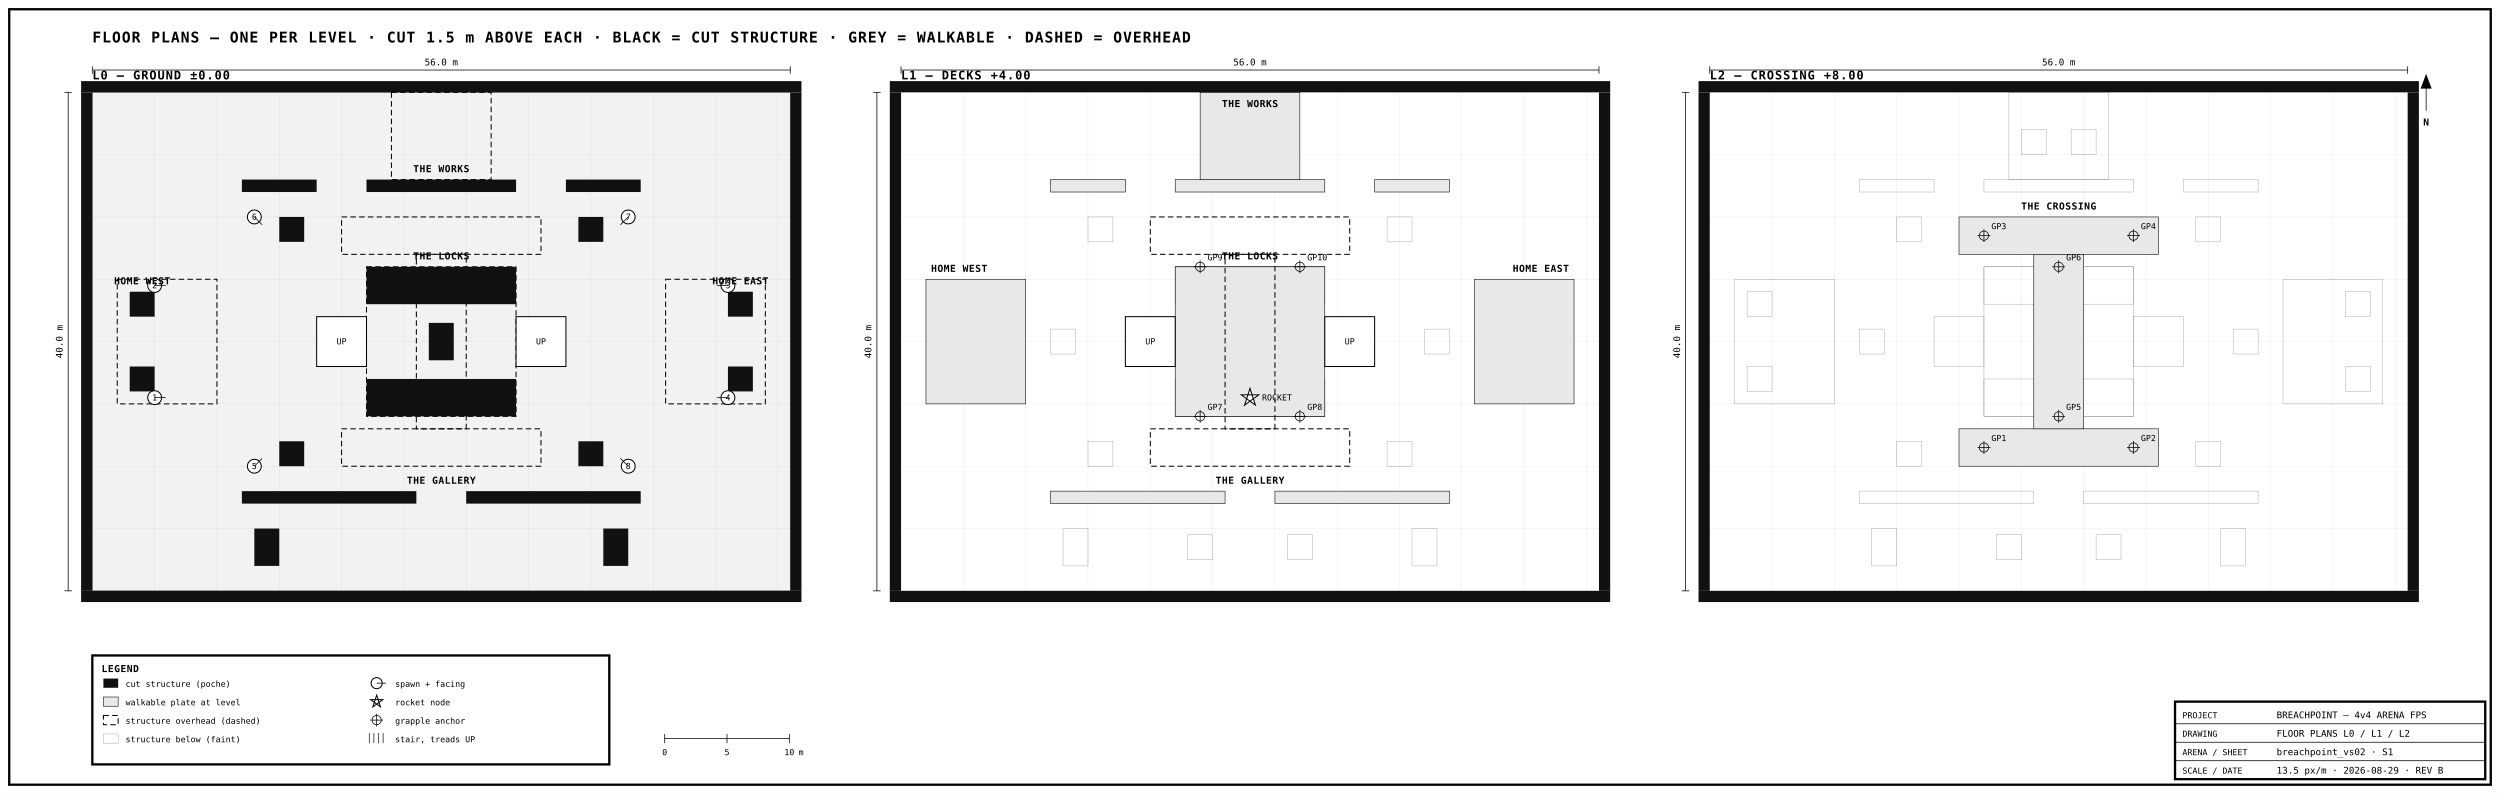
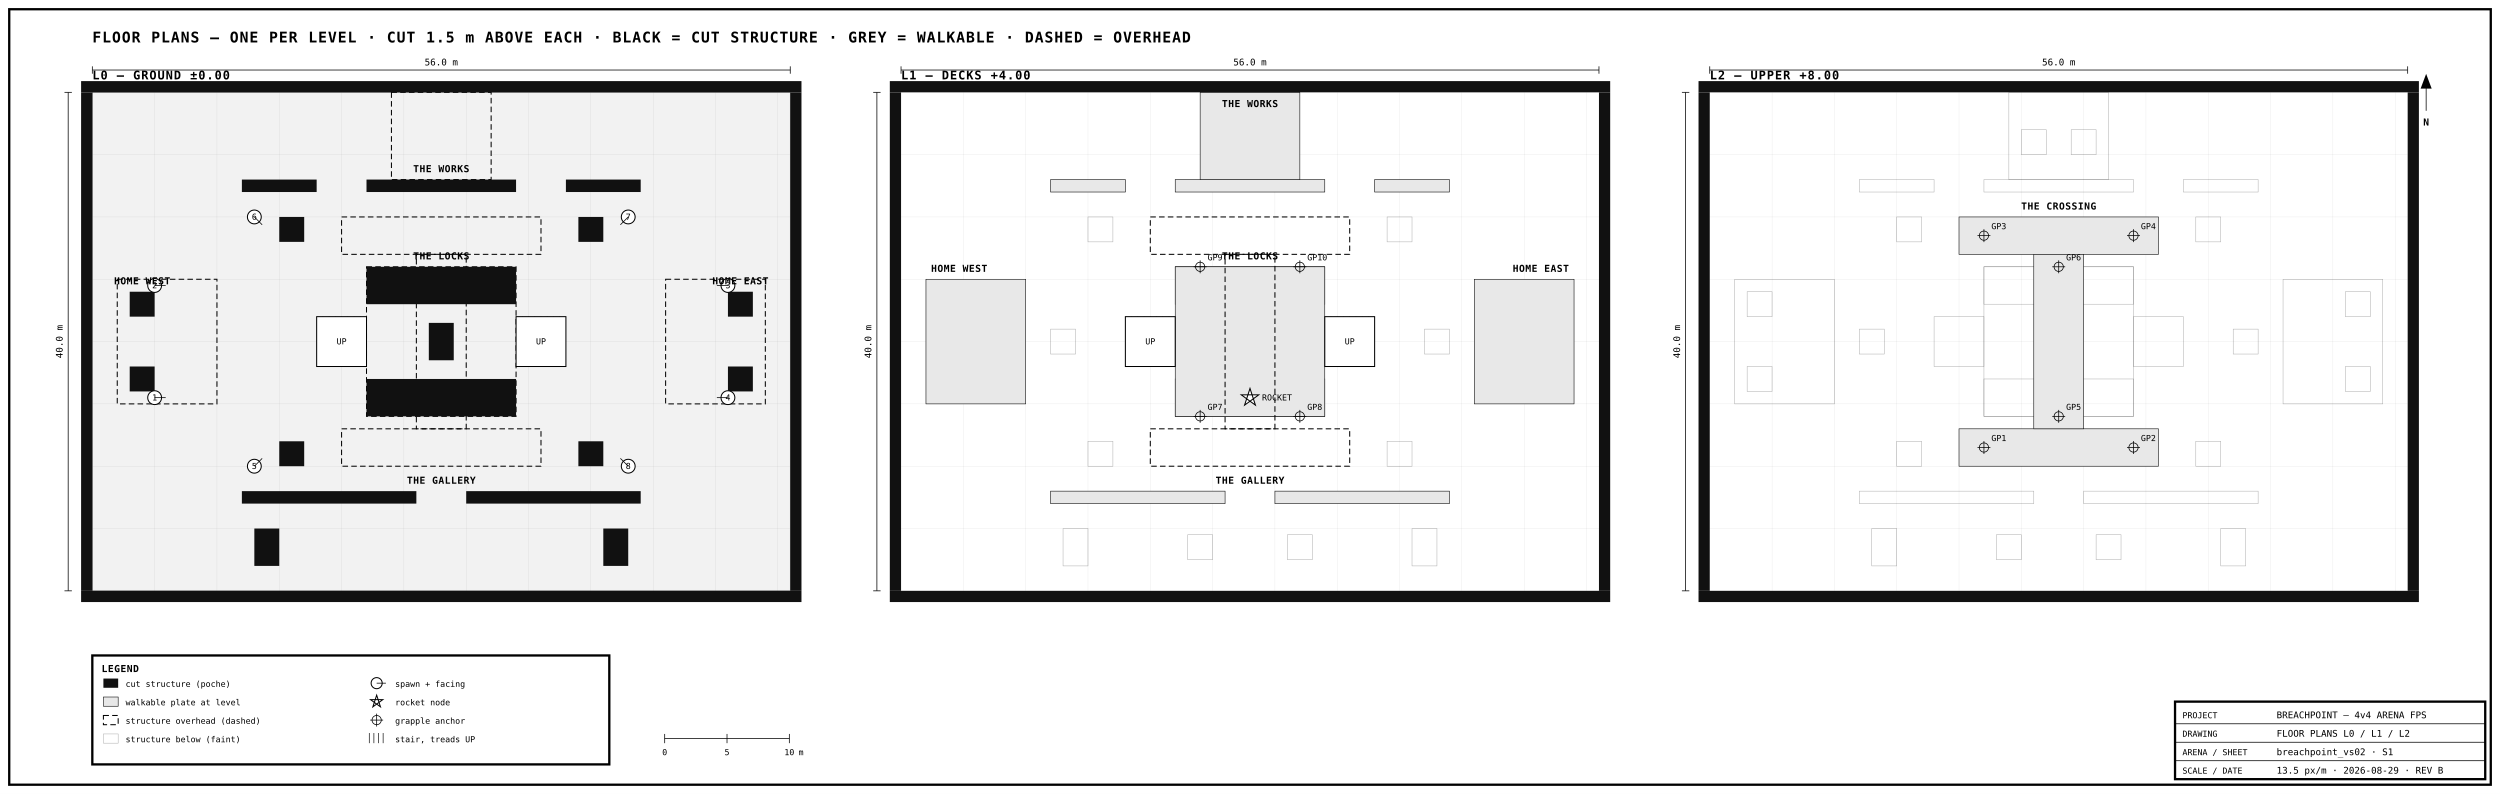
<svg xmlns="http://www.w3.org/2000/svg" width="2708" height="860" viewBox="0 0 2708 860">
  <style>
  .paper{fill:#ffffff}
  .frame{fill:none;stroke:#000;stroke-width:2.5}
  .grid{stroke:#000;stroke-width:0.3;opacity:0.13}
  .poche{fill:#111111;stroke:none}
  .floor{fill:#e8e8e8;stroke:#000;stroke-width:0.6}
  .below{fill:none;stroke:#000;stroke-width:0.5;opacity:0.35}
  .over{fill:none;stroke:#000;stroke-width:1.1;stroke-dasharray:6 3.5}
  .cover{fill:#ffffff;stroke:#000;stroke-width:1.1}
  .tread{stroke:#000;stroke-width:0.7}
  .dim{stroke:#000;stroke-width:0.8}
  .dimtext{font:10px monospace;fill:#000}
  .label{font:bold 10.5px monospace;fill:#000;letter-spacing:0.5px}
  .small{font:9px monospace;fill:#000}
  .big{font:bold 16px monospace;fill:#000;letter-spacing:1px}
  .panel{font:bold 13px monospace;fill:#000;letter-spacing:1px}
  .datum{stroke:#000;stroke-width:0.8;stroke-dasharray:12 4 2 4}
  .iso{fill:#ffffff;stroke:#000;stroke-width:1.1;stroke-linejoin:round}
  .isotop{fill:#ededed;stroke:#000;stroke-width:1.1;stroke-linejoin:round}
  .isodark{fill:#d4d4d4;stroke:#000;stroke-width:1.1;stroke-linejoin:round}
  .isoplate{fill:#f7f7f7;stroke:#000;stroke-width:1.6;stroke-linejoin:round}
</style>
  <rect class="paper" width="2708" height="860" />
  <rect class="frame" x="10" y="10" width="2688" height="840" />
  <text class="big" x="100" y="46">FLOOR PLANS — ONE PER LEVEL · CUT 1.5 m ABOVE EACH · BLACK = CUT STRUCTURE · GREY = WALKABLE · DASHED = OVERHEAD</text>
  <text class="panel" x="100" y="86">L0 — GROUND  ±0.00</text>
  <rect class="floor" x="100" y="100" width="756" height="540" opacity="0.55" />
  <line class="grid" x1="100" y1="640" x2="100" y2="100" />
  <line class="grid" x1="167.5" y1="640" x2="167.5" y2="100" />
  <line class="grid" x1="235" y1="640" x2="235" y2="100" />
  <line class="grid" x1="302.5" y1="640" x2="302.5" y2="100" />
  <line class="grid" x1="370" y1="640" x2="370" y2="100" />
  <line class="grid" x1="437.5" y1="640" x2="437.5" y2="100" />
  <line class="grid" x1="505" y1="640" x2="505" y2="100" />
  <line class="grid" x1="572.5" y1="640" x2="572.5" y2="100" />
  <line class="grid" x1="640" y1="640" x2="640" y2="100" />
  <line class="grid" x1="707.5" y1="640" x2="707.5" y2="100" />
  <line class="grid" x1="775" y1="640" x2="775" y2="100" />
  <line class="grid" x1="842.5" y1="640" x2="842.5" y2="100" />
  <line class="grid" x1="100" y1="640" x2="856" y2="640" />
  <line class="grid" x1="100" y1="572.5" x2="856" y2="572.5" />
  <line class="grid" x1="100" y1="505" x2="856" y2="505" />
  <line class="grid" x1="100" y1="437.5" x2="856" y2="437.5" />
  <line class="grid" x1="100" y1="370" x2="856" y2="370" />
  <line class="grid" x1="100" y1="302.5" x2="856" y2="302.5" />
  <line class="grid" x1="100" y1="235" x2="856" y2="235" />
  <line class="grid" x1="100" y1="167.5" x2="856" y2="167.5" />
  <line class="grid" x1="100" y1="100" x2="856" y2="100" />
  <rect class="over" x="127" y="302.5" width="108" height="135" />
  <rect class="over" x="721" y="302.5" width="108" height="135" />
  <rect class="over" x="397" y="289" width="162" height="162" />
  <rect class="over" x="424" y="100" width="108" height="94.5" />
  <rect class="over" x="370" y="464.5" width="216" height="40.5" />
  <rect class="over" x="370" y="235" width="216" height="40.5" />
  <rect class="over" x="451" y="275.5" width="54" height="189" />
  <rect class="poche" x="140.5" y="397" width="27" height="27" />
  <rect class="poche" x="140.5" y="316" width="27" height="27" />
  <rect class="poche" x="788.5" y="397" width="27" height="27" />
  <rect class="poche" x="788.5" y="316" width="27" height="27" />
  <rect class="poche" x="397" y="410.5" width="162" height="40.5" />
  <rect class="poche" x="397" y="289" width="162" height="40.5" />
  <rect class="poche" x="464.5" y="349.75" width="27" height="40.5" />
  <rect class="poche" x="262" y="532" width="189" height="13.5" />
  <rect class="poche" x="505" y="532" width="189" height="13.5" />
  <rect class="poche" x="275.5" y="572.5" width="27" height="40.5" />
  <rect class="poche" x="653.5" y="572.5" width="27" height="40.5" />
  <rect class="poche" x="262" y="194.5" width="81" height="13.5" />
  <rect class="poche" x="397" y="194.5" width="162" height="13.5" />
  <rect class="poche" x="613" y="194.5" width="81" height="13.5" />
  <rect class="poche" x="302.5" y="478" width="27" height="27" />
  <rect class="poche" x="626.5" y="478" width="27" height="27" />
  <rect class="poche" x="302.5" y="235" width="27" height="27" />
  <rect class="poche" x="626.5" y="235" width="27" height="27" />
  <rect class="poche" x="87.85" y="87.85" width="780.3" height="12.15" />
  <rect class="poche" x="87.85" y="640" width="780.3" height="12.15" />
  <rect class="poche" x="87.85" y="100" width="12.15" height="540" />
  <rect class="poche" x="856" y="100" width="12.15" height="540" />
  <line class="tread" x1="349.75" y1="343" x2="349.75" y2="397" />
  <line class="tread" x1="356.5" y1="343" x2="356.5" y2="397" />
  <line class="tread" x1="363.25" y1="343" x2="363.25" y2="397" />
  <line class="tread" x1="370" y1="343" x2="370" y2="397" />
  <line class="tread" x1="376.75" y1="343" x2="376.75" y2="397" />
  <line class="tread" x1="383.5" y1="343" x2="383.5" y2="397" />
  <line class="tread" x1="390.25" y1="343" x2="390.25" y2="397" />
  <rect class="cover" fill="none" x="343" y="343" width="54" height="54" />
  <text class="small" x="370" y="373" text-anchor="middle">UP</text>
  <line class="tread" x1="565.75" y1="343" x2="565.75" y2="397" />
  <line class="tread" x1="572.5" y1="343" x2="572.5" y2="397" />
  <line class="tread" x1="579.25" y1="343" x2="579.25" y2="397" />
  <line class="tread" x1="586" y1="343" x2="586" y2="397" />
  <line class="tread" x1="592.75" y1="343" x2="592.75" y2="397" />
  <line class="tread" x1="599.5" y1="343" x2="599.5" y2="397" />
  <line class="tread" x1="606.25" y1="343" x2="606.25" y2="397" />
  <rect class="cover" fill="none" x="559" y="343" width="54" height="54" />
  <text class="small" x="586" y="373" text-anchor="middle">UP</text>
  <circle class="cover" cx="167.5" cy="430.75" r="7.5" />
  <line class="dim" x1="167.5" y1="430.75" x2="179.5" y2="430.75" />
  <text class="small" text-anchor="middle" x="167.5" y="433.75">1</text>
  <circle class="cover" cx="167.5" cy="309.25" r="7.5" />
  <line class="dim" x1="167.5" y1="309.25" x2="179.5" y2="309.25" />
  <text class="small" text-anchor="middle" x="167.5" y="312.25">2</text>
  <circle class="cover" cx="788.5" cy="309.25" r="7.5" />
  <line class="dim" x1="788.5" y1="309.25" x2="776.5" y2="309.25" />
  <text class="small" text-anchor="middle" x="788.5" y="312.25">3</text>
  <circle class="cover" cx="788.5" cy="430.75" r="7.5" />
  <line class="dim" x1="788.5" y1="430.75" x2="776.5" y2="430.75" />
  <text class="small" text-anchor="middle" x="788.5" y="433.75">4</text>
  <circle class="cover" cx="275.5" cy="505" r="7.5" />
  <line class="dim" x1="275.5" y1="505" x2="283.985" y2="496.515" />
  <text class="small" text-anchor="middle" x="275.5" y="508">5</text>
  <circle class="cover" cx="275.5" cy="235" r="7.5" />
  <line class="dim" x1="275.5" y1="235" x2="283.985" y2="243.485" />
  <text class="small" text-anchor="middle" x="275.5" y="238">6</text>
  <circle class="cover" cx="680.5" cy="235" r="7.5" />
  <line class="dim" x1="680.5" y1="235" x2="672.015" y2="243.485" />
  <text class="small" text-anchor="middle" x="680.5" y="238">7</text>
  <circle class="cover" cx="680.5" cy="505" r="7.5" />
  <line class="dim" x1="680.5" y1="505" x2="672.015" y2="496.515" />
  <text class="small" text-anchor="middle" x="680.5" y="508">8</text>
  <text class="label" text-anchor="middle" x="154" y="308">HOME WEST</text>
  <text class="label" text-anchor="middle" x="802" y="308">HOME EAST</text>
  <text class="label" text-anchor="middle" x="478" y="281">THE LOCKS</text>
  <text class="label" text-anchor="middle" x="478" y="524">THE GALLERY</text>
  <text class="label" text-anchor="middle" x="478" y="186.5">THE WORKS</text>
  <line class="dim" x1="100" y1="75.85" x2="856" y2="75.85" />
  <line class="dim" x1="100" y1="71.85" x2="100" y2="79.85" />
  <line class="dim" x1="856" y1="71.85" x2="856" y2="79.85" />
  <text class="dimtext" text-anchor="middle" x="478" y="70.85">56.0 m</text>
  <line class="dim" x1="73.85" y1="100" x2="73.85" y2="640" />
  <line class="dim" x1="69.85" y1="100" x2="77.85" y2="100" />
  <line class="dim" x1="69.85" y1="640" x2="77.85" y2="640" />
  <text class="dimtext" x="67.85" y="370" transform="rotate(-90 67.85 370)" text-anchor="middle">40.0 m</text>
  <text class="panel" x="976" y="86">L1 — DECKS  +4.00</text>
  <rect class="floor" x="976" y="100" width="756" height="540" opacity="0.0" />
  <line class="grid" x1="976" y1="640" x2="976" y2="100" />
  <line class="grid" x1="1043.5" y1="640" x2="1043.5" y2="100" />
  <line class="grid" x1="1111" y1="640" x2="1111" y2="100" />
  <line class="grid" x1="1178.5" y1="640" x2="1178.5" y2="100" />
  <line class="grid" x1="1246" y1="640" x2="1246" y2="100" />
  <line class="grid" x1="1313.5" y1="640" x2="1313.5" y2="100" />
  <line class="grid" x1="1381" y1="640" x2="1381" y2="100" />
  <line class="grid" x1="1448.5" y1="640" x2="1448.5" y2="100" />
  <line class="grid" x1="1516" y1="640" x2="1516" y2="100" />
  <line class="grid" x1="1583.5" y1="640" x2="1583.5" y2="100" />
  <line class="grid" x1="1651" y1="640" x2="1651" y2="100" />
  <line class="grid" x1="1718.5" y1="640" x2="1718.5" y2="100" />
  <line class="grid" x1="976" y1="640" x2="1732" y2="640" />
  <line class="grid" x1="976" y1="572.5" x2="1732" y2="572.5" />
  <line class="grid" x1="976" y1="505" x2="1732" y2="505" />
  <line class="grid" x1="976" y1="437.5" x2="1732" y2="437.5" />
  <line class="grid" x1="976" y1="370" x2="1732" y2="370" />
  <line class="grid" x1="976" y1="302.5" x2="1732" y2="302.5" />
  <line class="grid" x1="976" y1="235" x2="1732" y2="235" />
  <line class="grid" x1="976" y1="167.5" x2="1732" y2="167.5" />
  <line class="grid" x1="976" y1="100" x2="1732" y2="100" />
  <rect class="below" x="1151.5" y="572.5" width="27" height="40.5" />
  <rect class="below" x="1529.5" y="572.5" width="27" height="40.5" />
  <rect class="below" x="1178.5" y="478" width="27" height="27" />
  <rect class="below" x="1502.5" y="478" width="27" height="27" />
  <rect class="below" x="1178.5" y="235" width="27" height="27" />
  <rect class="below" x="1502.5" y="235" width="27" height="27" />
  <rect class="below" x="1138" y="356.5" width="27" height="27" />
  <rect class="below" x="1543" y="356.5" width="27" height="27" />
  <rect class="below" x="1286.5" y="579.25" width="27" height="27" />
  <rect class="below" x="1394.5" y="579.25" width="27" height="27" />
  <rect class="below" x="1313.5" y="140.5" width="27" height="27" />
  <rect class="below" x="1367.5" y="140.5" width="27" height="27" />
  <rect class="floor" x="1016.5" y="397" width="27" height="27" />
  <rect class="floor" x="1016.5" y="316" width="27" height="27" />
  <rect class="floor" x="1664.5" y="397" width="27" height="27" />
  <rect class="floor" x="1664.5" y="316" width="27" height="27" />
  <rect class="floor" x="1273" y="410.5" width="162" height="40.5" />
  <rect class="floor" x="1273" y="289" width="162" height="40.5" />
  <rect class="floor" x="1340.5" y="349.75" width="27" height="40.5" />
  <rect class="floor" x="1003" y="302.5" width="108" height="135" />
  <rect class="floor" x="1597" y="302.5" width="108" height="135" />
  <rect class="floor" x="1273" y="289" width="162" height="162" />
  <rect class="floor" x="1138" y="532" width="189" height="13.5" />
  <rect class="floor" x="1381" y="532" width="189" height="13.5" />
  <rect class="floor" x="1138" y="194.5" width="81" height="13.5" />
  <rect class="floor" x="1273" y="194.5" width="162" height="13.5" />
  <rect class="floor" x="1489" y="194.5" width="81" height="13.5" />
  <rect class="floor" x="1300" y="100" width="108" height="94.5" />
  <rect class="over" x="1246" y="464.5" width="216" height="40.5" />
  <rect class="over" x="1246" y="235" width="216" height="40.5" />
  <rect class="over" x="1327" y="275.5" width="54" height="189" />
  <rect class="poche" x="963.85" y="87.85" width="780.3" height="12.15" />
  <rect class="poche" x="963.85" y="640" width="780.3" height="12.15" />
  <rect class="poche" x="963.85" y="100" width="12.15" height="540" />
  <rect class="poche" x="1732" y="100" width="12.15" height="540" />
  <line class="tread" x1="1225.75" y1="343" x2="1225.75" y2="397" />
  <line class="tread" x1="1232.5" y1="343" x2="1232.5" y2="397" />
  <line class="tread" x1="1239.25" y1="343" x2="1239.25" y2="397" />
  <line class="tread" x1="1246" y1="343" x2="1246" y2="397" />
  <line class="tread" x1="1252.75" y1="343" x2="1252.75" y2="397" />
  <line class="tread" x1="1259.5" y1="343" x2="1259.5" y2="397" />
  <line class="tread" x1="1266.25" y1="343" x2="1266.25" y2="397" />
  <rect class="cover" fill="none" x="1219" y="343" width="54" height="54" />
  <text class="small" x="1246" y="373" text-anchor="middle">UP</text>
  <line class="tread" x1="1441.75" y1="343" x2="1441.75" y2="397" />
  <line class="tread" x1="1448.5" y1="343" x2="1448.5" y2="397" />
  <line class="tread" x1="1455.25" y1="343" x2="1455.25" y2="397" />
  <line class="tread" x1="1462" y1="343" x2="1462" y2="397" />
  <line class="tread" x1="1468.75" y1="343" x2="1468.75" y2="397" />
  <line class="tread" x1="1475.5" y1="343" x2="1475.5" y2="397" />
  <line class="tread" x1="1482.25" y1="343" x2="1482.25" y2="397" />
  <rect class="cover" fill="none" x="1435" y="343" width="54" height="54" />
  <text class="small" x="1462" y="373" text-anchor="middle">UP</text>
  <polygon class="cover" points="1354,420.75 1348.12,438.84 1363.51,427.66 1344.49,427.66 1359.88,438.84" />
  <text class="small" x="1367" y="433.75">ROCKET</text>
  <circle class="dim" fill="none" cx="1300" cy="451" r="5" />
  <line class="dim" x1="1293" y1="451" x2="1307" y2="451" />
  <line class="dim" x1="1300" y1="444" x2="1300" y2="458" />
  <text class="small" x="1308" y="444">GP7</text>
  <circle class="dim" fill="none" cx="1408" cy="451" r="5" />
  <line class="dim" x1="1401" y1="451" x2="1415" y2="451" />
  <line class="dim" x1="1408" y1="444" x2="1408" y2="458" />
  <text class="small" x="1416" y="444">GP8</text>
  <circle class="dim" fill="none" cx="1300" cy="289" r="5" />
  <line class="dim" x1="1293" y1="289" x2="1307" y2="289" />
  <line class="dim" x1="1300" y1="282" x2="1300" y2="296" />
  <text class="small" x="1308" y="282">GP9</text>
  <circle class="dim" fill="none" cx="1408" cy="289" r="5" />
  <line class="dim" x1="1401" y1="289" x2="1415" y2="289" />
  <line class="dim" x1="1408" y1="282" x2="1408" y2="296" />
  <text class="small" x="1416" y="282">GP10</text>
  <text class="label" text-anchor="middle" x="1039" y="294.5">HOME WEST</text>
  <text class="label" text-anchor="middle" x="1669" y="294.5">HOME EAST</text>
  <text class="label" text-anchor="middle" x="1354" y="281">THE LOCKS</text>
  <text class="label" text-anchor="middle" x="1354" y="524">THE GALLERY</text>
  <text class="label" text-anchor="middle" x="1354" y="116">THE WORKS</text>
  <line class="dim" x1="976" y1="75.85" x2="1732" y2="75.85" />
  <line class="dim" x1="976" y1="71.85" x2="976" y2="79.85" />
  <line class="dim" x1="1732" y1="71.85" x2="1732" y2="79.85" />
  <text class="dimtext" text-anchor="middle" x="1354" y="70.85">56.0 m</text>
  <line class="dim" x1="949.85" y1="100" x2="949.85" y2="640" />
  <line class="dim" x1="945.85" y1="100" x2="953.85" y2="100" />
  <line class="dim" x1="945.85" y1="640" x2="953.85" y2="640" />
  <text class="dimtext" x="943.85" y="370" transform="rotate(-90 943.85 370)" text-anchor="middle">40.0 m</text>
-   <text class="panel" x="1852" y="86">L2 — CROSSING  +8.00</text>
+   <text class="panel" x="1852" y="86">L2 — UPPER  +8.00</text>
  <rect class="floor" x="1852" y="100" width="756" height="540" opacity="0.0" />
  <line class="grid" x1="1852" y1="640" x2="1852" y2="100" />
  <line class="grid" x1="1919.5" y1="640" x2="1919.5" y2="100" />
  <line class="grid" x1="1987" y1="640" x2="1987" y2="100" />
  <line class="grid" x1="2054.5" y1="640" x2="2054.5" y2="100" />
  <line class="grid" x1="2122" y1="640" x2="2122" y2="100" />
  <line class="grid" x1="2189.5" y1="640" x2="2189.5" y2="100" />
  <line class="grid" x1="2257" y1="640" x2="2257" y2="100" />
  <line class="grid" x1="2324.5" y1="640" x2="2324.5" y2="100" />
  <line class="grid" x1="2392" y1="640" x2="2392" y2="100" />
  <line class="grid" x1="2459.5" y1="640" x2="2459.5" y2="100" />
  <line class="grid" x1="2527" y1="640" x2="2527" y2="100" />
  <line class="grid" x1="2594.5" y1="640" x2="2594.5" y2="100" />
  <line class="grid" x1="1852" y1="640" x2="2608" y2="640" />
  <line class="grid" x1="1852" y1="572.5" x2="2608" y2="572.5" />
  <line class="grid" x1="1852" y1="505" x2="2608" y2="505" />
  <line class="grid" x1="1852" y1="437.5" x2="2608" y2="437.5" />
  <line class="grid" x1="1852" y1="370" x2="2608" y2="370" />
  <line class="grid" x1="1852" y1="302.5" x2="2608" y2="302.5" />
  <line class="grid" x1="1852" y1="235" x2="2608" y2="235" />
  <line class="grid" x1="1852" y1="167.5" x2="2608" y2="167.5" />
  <line class="grid" x1="1852" y1="100" x2="2608" y2="100" />
  <rect class="below" x="1879" y="302.5" width="108" height="135" />
  <rect class="below" x="1892.5" y="397" width="27" height="27" />
  <rect class="below" x="1892.5" y="316" width="27" height="27" />
  <rect class="below" x="2473" y="302.5" width="108" height="135" />
  <rect class="below" x="2540.5" y="397" width="27" height="27" />
  <rect class="below" x="2540.5" y="316" width="27" height="27" />
  <rect class="below" x="2149" y="410.5" width="162" height="40.5" />
  <rect class="below" x="2149" y="289" width="162" height="40.5" />
  <rect class="below" x="2216.5" y="349.75" width="27" height="40.5" />
  <rect class="below" x="2149" y="289" width="162" height="162" />
  <rect class="below" x="2095" y="343" width="54" height="54" />
  <rect class="below" x="2311" y="343" width="54" height="54" />
  <rect class="below" x="2014" y="532" width="189" height="13.5" />
  <rect class="below" x="2257" y="532" width="189" height="13.5" />
  <rect class="below" x="2027.5" y="572.5" width="27" height="40.5" />
  <rect class="below" x="2405.5" y="572.5" width="27" height="40.5" />
  <rect class="below" x="2014" y="194.5" width="81" height="13.5" />
  <rect class="below" x="2149" y="194.5" width="162" height="13.5" />
  <rect class="below" x="2365" y="194.5" width="81" height="13.5" />
  <rect class="below" x="2176" y="100" width="108" height="94.5" />
  <rect class="below" x="2054.5" y="478" width="27" height="27" />
  <rect class="below" x="2378.5" y="478" width="27" height="27" />
  <rect class="below" x="2054.5" y="235" width="27" height="27" />
  <rect class="below" x="2378.5" y="235" width="27" height="27" />
  <rect class="below" x="2014" y="356.5" width="27" height="27" />
  <rect class="below" x="2419" y="356.5" width="27" height="27" />
  <rect class="below" x="2162.5" y="579.25" width="27" height="27" />
  <rect class="below" x="2270.5" y="579.25" width="27" height="27" />
  <rect class="below" x="2189.5" y="140.5" width="27" height="27" />
  <rect class="below" x="2243.5" y="140.5" width="27" height="27" />
  <rect class="floor" x="2122" y="464.5" width="216" height="40.5" />
  <rect class="floor" x="2122" y="235" width="216" height="40.5" />
  <rect class="floor" x="2203" y="275.5" width="54" height="189" />
  <rect class="poche" x="1839.85" y="87.85" width="780.3" height="12.15" />
  <rect class="poche" x="1839.85" y="640" width="780.3" height="12.15" />
  <rect class="poche" x="1839.85" y="100" width="12.15" height="540" />
  <rect class="poche" x="2608" y="100" width="12.15" height="540" />
  <circle class="dim" fill="none" cx="2149" cy="484.75" r="5" />
  <line class="dim" x1="2142" y1="484.75" x2="2156" y2="484.75" />
  <line class="dim" x1="2149" y1="477.75" x2="2149" y2="491.75" />
  <text class="small" x="2157" y="477.75">GP1</text>
  <circle class="dim" fill="none" cx="2311" cy="484.75" r="5" />
  <line class="dim" x1="2304" y1="484.75" x2="2318" y2="484.75" />
  <line class="dim" x1="2311" y1="477.75" x2="2311" y2="491.75" />
  <text class="small" x="2319" y="477.75">GP2</text>
  <circle class="dim" fill="none" cx="2149" cy="255.25" r="5" />
  <line class="dim" x1="2142" y1="255.25" x2="2156" y2="255.25" />
  <line class="dim" x1="2149" y1="248.25" x2="2149" y2="262.25" />
  <text class="small" x="2157" y="248.25">GP3</text>
  <circle class="dim" fill="none" cx="2311" cy="255.25" r="5" />
  <line class="dim" x1="2304" y1="255.25" x2="2318" y2="255.25" />
  <line class="dim" x1="2311" y1="248.25" x2="2311" y2="262.25" />
  <text class="small" x="2319" y="248.25">GP4</text>
  <circle class="dim" fill="none" cx="2230" cy="451" r="5" />
  <line class="dim" x1="2223" y1="451" x2="2237" y2="451" />
  <line class="dim" x1="2230" y1="444" x2="2230" y2="458" />
  <text class="small" x="2238" y="444">GP5</text>
  <circle class="dim" fill="none" cx="2230" cy="289" r="5" />
  <line class="dim" x1="2223" y1="289" x2="2237" y2="289" />
  <line class="dim" x1="2230" y1="282" x2="2230" y2="296" />
  <text class="small" x="2238" y="282">GP6</text>
  <text class="label" text-anchor="middle" x="2230" y="227">THE CROSSING</text>
  <line class="dim" x1="1852" y1="75.85" x2="2608" y2="75.85" />
  <line class="dim" x1="1852" y1="71.85" x2="1852" y2="79.85" />
  <line class="dim" x1="2608" y1="71.85" x2="2608" y2="79.85" />
  <text class="dimtext" text-anchor="middle" x="2230" y="70.85">56.0 m</text>
  <line class="dim" x1="1825.85" y1="100" x2="1825.85" y2="640" />
  <line class="dim" x1="1821.85" y1="100" x2="1829.85" y2="100" />
  <line class="dim" x1="1821.85" y1="640" x2="1829.85" y2="640" />
  <text class="dimtext" x="1819.85" y="370" transform="rotate(-90 1819.85 370)" text-anchor="middle">40.0 m</text>
  <rect class="frame" x="100" y="710" width="560" height="118" />
  <text class="label" x="110" y="728">LEGEND</text>
  <rect class="poche" x="112" y="735" width="16" height="10" />
  <text class="small" x="136" y="744">cut structure (poche)</text>
  <rect class="floor" x="112" y="755" width="16" height="10" />
  <text class="small" x="136" y="764">walkable plate at level</text>
  <rect class="over" x="112" y="775" width="16" height="10" />
  <text class="small" x="136" y="784">structure overhead (dashed)</text>
  <rect class="below" x="112" y="795" width="16" height="10" />
  <text class="small" x="136" y="804">structure below (faint)</text>
  <circle class="cover" cx="408" cy="740" r="6" />
  <line class="dim" x1="408" y1="740" x2="418" y2="740" />
  <text class="small" x="428" y="744">spawn + facing</text>
  <polygon class="cover" points="408,753 403.886,765.663 414.657,757.837 401.343,757.837 412.114,765.663" />
  <text class="small" x="428" y="764">rocket node</text>
  <circle class="dim" fill="none" cx="408" cy="780" r="5" />
  <line class="dim" x1="401" y1="780" x2="415" y2="780" />
  <line class="dim" x1="408" y1="773" x2="408" y2="787" />
  <text class="small" x="428" y="784">grapple anchor</text>
  <line class="tread" x1="400" y1="794" x2="400" y2="805" />
  <line class="tread" x1="405" y1="794" x2="405" y2="805" />
  <line class="tread" x1="410" y1="794" x2="410" y2="805" />
  <line class="tread" x1="415" y1="794" x2="415" y2="805" />
  <text class="small" x="428" y="804">stair, treads UP</text>
  <line class="dim" x1="2628" y1="120" x2="2628" y2="84" />
  <polygon points="2622,96 2634,96 2628,80" />
  <text class="label" x="2628" y="136" text-anchor="middle">N</text>
  <line class="dim" x1="720" y1="800" x2="855" y2="800" />
  <line class="dim" x1="720" y1="795" x2="720" y2="805" />
  <text class="small" x="720" y="818" text-anchor="middle">0</text>
  <line class="dim" x1="787.5" y1="795" x2="787.5" y2="805" />
  <text class="small" x="787.5" y="818" text-anchor="middle">5</text>
  <line class="dim" x1="855" y1="795" x2="855" y2="805" />
  <text class="small" x="855" y="818" text-anchor="middle">10</text>
  <text class="small" x="865" y="818">m</text>
  <g>
    <rect class="frame" x="2356" y="760" width="336" height="84" />
    <text class="small" x="2364" y="778">PROJECT</text>
    <text class="dimtext" x="2466" y="778">BREACHPOINT — 4v4 ARENA FPS</text>
    <text class="small" x="2364" y="798">DRAWING</text>
    <text class="dimtext" x="2466" y="798">FLOOR PLANS L0 / L1 / L2</text>
    <line class="dim" x1="2356" y1="784" x2="2692" y2="784" />
    <text class="small" x="2364" y="818">ARENA / SHEET</text>
    <text class="dimtext" x="2466" y="818">breachpoint_vs02   ·   S1</text>
    <line class="dim" x1="2356" y1="804" x2="2692" y2="804" />
    <text class="small" x="2364" y="838">SCALE / DATE</text>
    <text class="dimtext" x="2466" y="838">13.5 px/m   ·   2026-08-29   ·   REV B</text>
    <line class="dim" x1="2356" y1="824" x2="2692" y2="824" />
  </g>
</svg>
